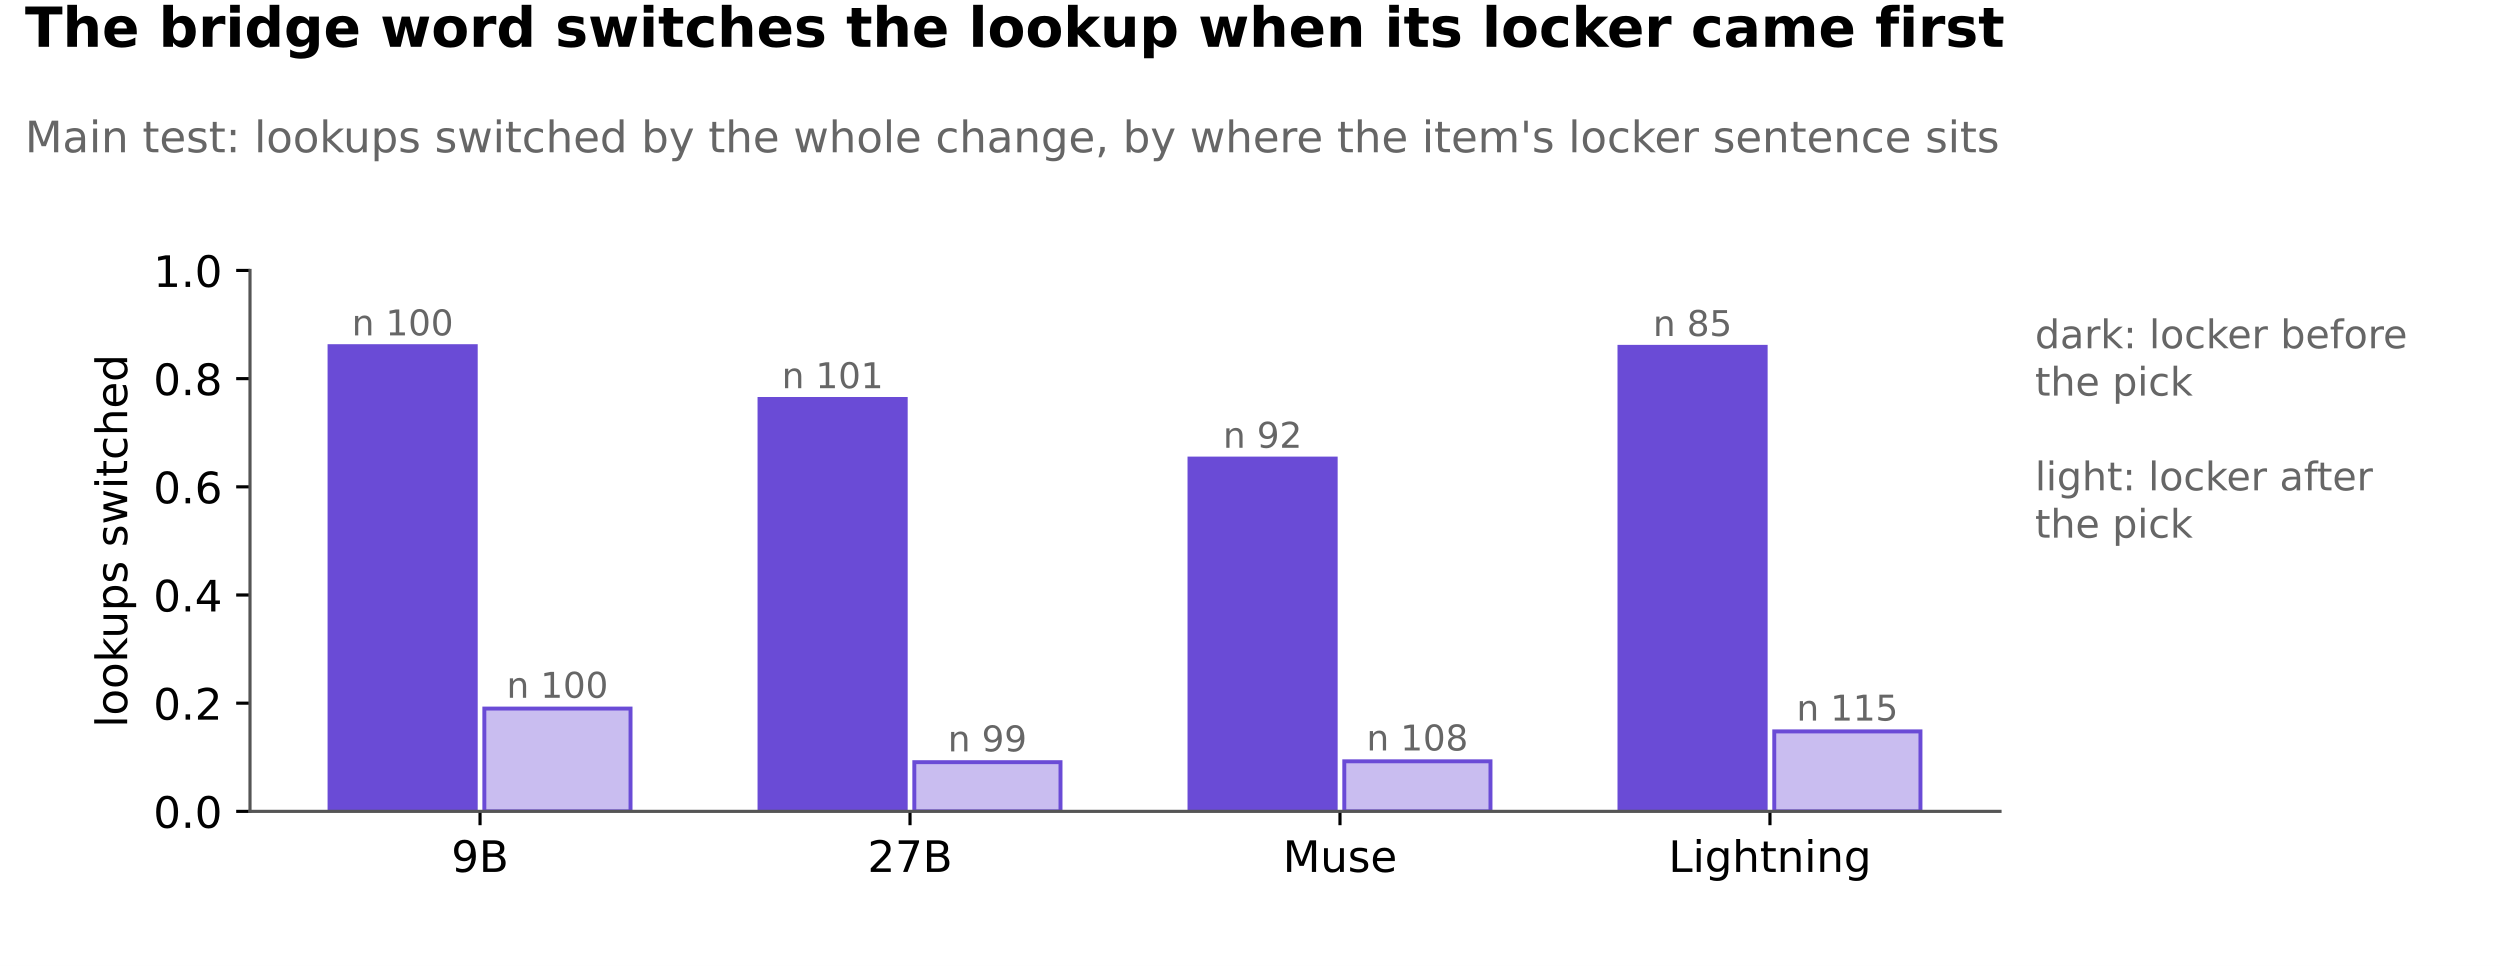
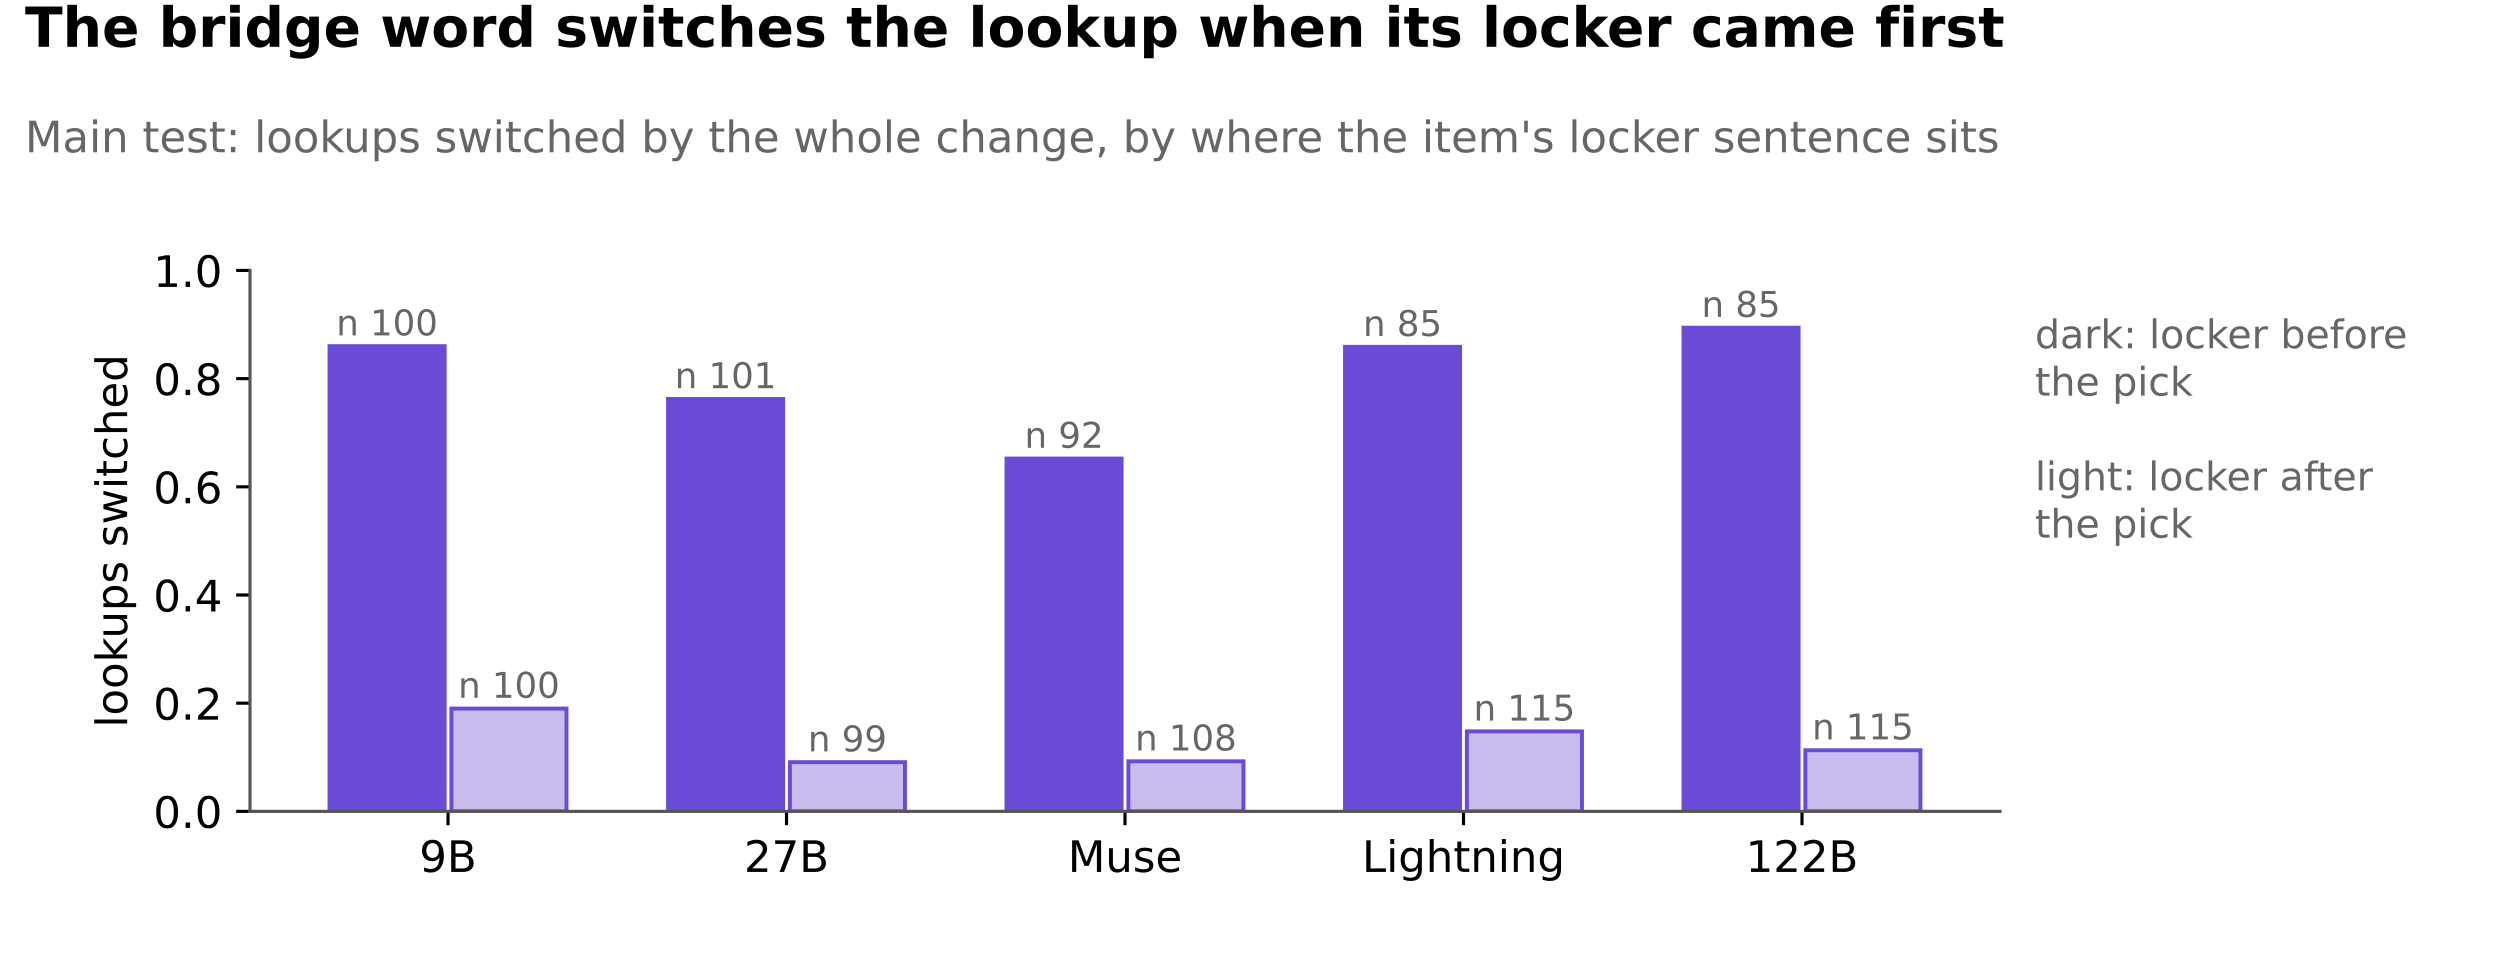
<svg xmlns="http://www.w3.org/2000/svg" xmlns:xlink="http://www.w3.org/1999/xlink" width="633.6pt" height="244.8pt" viewBox="0 0 633.6 244.8" version="1.1">
  <defs>
    <style type="text/css">*{stroke-linejoin: round; stroke-linecap: butt}</style>
  </defs>
  <g id="figure_1">
    <g id="patch_1">
      <path d="M 0 244.8  L 633.6 244.8  L 633.6 0  L 0 0  z " style="fill: #ffffff" />
    </g>
    <g id="axes_1">
      <g id="patch_2">
        <path d="M 63.36 205.632  L 506.88 205.632  L 506.88 68.544  L 63.36 68.544  z " style="fill: #ffffff" />
      </g>
      <g id="patch_3">
-         <path d="M 83.52 205.632  L 120.571 205.632  L 120.571 87.736  L 83.52 87.736  z " clip-path="url(#pfdbfa2a7c1)" style="fill: #6a4bd6; stroke: #6a4bd6; stroke-linejoin: miter" />
+         <path d="M 83.52 205.632  L 112.688 205.632  L 112.688 87.736  L 83.52 87.736  z " clip-path="url(#p47bac89c57)" style="fill: #6a4bd6; stroke: #6a4bd6; stroke-linejoin: miter" />
      </g>
      <g id="patch_4">
-         <path d="M 122.75 205.632  L 159.801 205.632  L 159.801 179.585  L 122.75 179.585  z " clip-path="url(#pfdbfa2a7c1)" style="fill: #c9bdf0; stroke: #6a4bd6; stroke-linejoin: miter" />
+         <path d="M 114.403 205.632  L 143.571 205.632  L 143.571 179.585  L 114.403 179.585  z " clip-path="url(#p47bac89c57)" style="fill: #c9bdf0; stroke: #6a4bd6; stroke-linejoin: miter" />
      </g>
      <g id="patch_5">
-         <path d="M 192.493 205.632  L 229.544 205.632  L 229.544 101.119  L 192.493 101.119  z " clip-path="url(#pfdbfa2a7c1)" style="fill: #6a4bd6; stroke: #6a4bd6; stroke-linejoin: miter" />
+         <path d="M 169.307 205.632  L 198.475 205.632  L 198.475 101.119  L 169.307 101.119  z " clip-path="url(#p47bac89c57)" style="fill: #6a4bd6; stroke: #6a4bd6; stroke-linejoin: miter" />
      </g>
      <g id="patch_6">
-         <path d="M 231.723 205.632  L 268.774 205.632  L 268.774 193.169  L 231.723 193.169  z " clip-path="url(#pfdbfa2a7c1)" style="fill: #c9bdf0; stroke: #6a4bd6; stroke-linejoin: miter" />
+         <path d="M 200.191 205.632  L 229.358 205.632  L 229.358 193.169  L 200.191 193.169  z " clip-path="url(#p47bac89c57)" style="fill: #c9bdf0; stroke: #6a4bd6; stroke-linejoin: miter" />
      </g>
      <g id="patch_7">
-         <path d="M 301.466 205.632  L 338.517 205.632  L 338.517 116.227  L 301.466 116.227  z " clip-path="url(#pfdbfa2a7c1)" style="fill: #6a4bd6; stroke: #6a4bd6; stroke-linejoin: miter" />
+         <path d="M 255.094 205.632  L 284.262 205.632  L 284.262 116.227  L 255.094 116.227  z " clip-path="url(#p47bac89c57)" style="fill: #6a4bd6; stroke: #6a4bd6; stroke-linejoin: miter" />
      </g>
      <g id="patch_8">
-         <path d="M 340.696 205.632  L 377.747 205.632  L 377.747 192.939  L 340.696 192.939  z " clip-path="url(#pfdbfa2a7c1)" style="fill: #c9bdf0; stroke: #6a4bd6; stroke-linejoin: miter" />
+         <path d="M 285.978 205.632  L 315.146 205.632  L 315.146 192.939  L 285.978 192.939  z " clip-path="url(#p47bac89c57)" style="fill: #c9bdf0; stroke: #6a4bd6; stroke-linejoin: miter" />
      </g>
      <g id="patch_9">
-         <path d="M 410.439 205.632  L 447.49 205.632  L 447.49 87.898  L 410.439 87.898  z " clip-path="url(#pfdbfa2a7c1)" style="fill: #6a4bd6; stroke: #6a4bd6; stroke-linejoin: miter" />
+         <path d="M 340.882 205.632  L 370.049 205.632  L 370.049 87.898  L 340.882 87.898  z " clip-path="url(#p47bac89c57)" style="fill: #6a4bd6; stroke: #6a4bd6; stroke-linejoin: miter" />
      </g>
      <g id="patch_10">
-         <path d="M 449.669 205.632  L 486.72 205.632  L 486.72 185.367  L 449.669 185.367  z " clip-path="url(#pfdbfa2a7c1)" style="fill: #c9bdf0; stroke: #6a4bd6; stroke-linejoin: miter" />
+         <path d="M 371.765 205.632  L 400.933 205.632  L 400.933 185.367  L 371.765 185.367  z " clip-path="url(#p47bac89c57)" style="fill: #c9bdf0; stroke: #6a4bd6; stroke-linejoin: miter" />
+       </g>
+       <g id="patch_11">
+         <path d="M 426.669 205.632  L 455.837 205.632  L 455.837 83.059  L 426.669 83.059  z " clip-path="url(#p47bac89c57)" style="fill: #6a4bd6; stroke: #6a4bd6; stroke-linejoin: miter" />
+       </g>
+       <g id="patch_12">
+         <path d="M 457.552 205.632  L 486.72 205.632  L 486.72 190.135  L 457.552 190.135  z " clip-path="url(#p47bac89c57)" style="fill: #c9bdf0; stroke: #6a4bd6; stroke-linejoin: miter" />
      </g>
      <g id="matplotlib.axis_1">
        <g id="xtick_1">
          <g id="line2d_1">
            <defs>
-               <path id="mde9bff1571" d="M 0 0  L 0 3.5  " style="stroke: #000000; stroke-width: 0.8" />
+               <path id="mc85f757ce8" d="M 0 0  L 0 3.5  " style="stroke: #000000; stroke-width: 0.8" />
            </defs>
            <g>
-               <use xlink:href="#mde9bff1571" x="121.661" y="205.632" style="stroke: #000000; stroke-width: 0.8" />
+               <use xlink:href="#mc85f757ce8" x="113.546" y="205.632" style="stroke: #000000; stroke-width: 0.8" />
            </g>
          </g>
          <g id="text_1">
-             <text style="font-size: 11px; font-family: 'DejaVu Sans'; text-anchor: middle" x="121.661" y="220.989" transform="rotate(-0 121.6605 220.9894)">9B</text>
+             <text style="font-size: 11px; font-family: 'DejaVu Sans'; text-anchor: middle" x="113.546" y="220.989" transform="rotate(-0 113.5455 220.9894)">9B</text>
          </g>
        </g>
        <g id="xtick_2">
          <g id="line2d_2">
            <g>
-               <use xlink:href="#mde9bff1571" x="230.634" y="205.632" style="stroke: #000000; stroke-width: 0.8" />
+               <use xlink:href="#mc85f757ce8" x="199.333" y="205.632" style="stroke: #000000; stroke-width: 0.8" />
            </g>
          </g>
          <g id="text_2">
-             <text style="font-size: 11px; font-family: 'DejaVu Sans'; text-anchor: middle" x="230.634" y="220.989" transform="rotate(-0 230.6335 220.9894)">27B</text>
+             <text style="font-size: 11px; font-family: 'DejaVu Sans'; text-anchor: middle" x="199.333" y="220.989" transform="rotate(-0 199.3328 220.9894)">27B</text>
          </g>
        </g>
        <g id="xtick_3">
          <g id="line2d_3">
            <g>
-               <use xlink:href="#mde9bff1571" x="339.606" y="205.632" style="stroke: #000000; stroke-width: 0.8" />
+               <use xlink:href="#mc85f757ce8" x="285.12" y="205.632" style="stroke: #000000; stroke-width: 0.8" />
            </g>
          </g>
          <g id="text_3">
-             <text style="font-size: 11px; font-family: 'DejaVu Sans'; text-anchor: middle" x="339.606" y="220.989" transform="rotate(-0 339.6065 220.9894)">Muse</text>
+             <text style="font-size: 11px; font-family: 'DejaVu Sans'; text-anchor: middle" x="285.12" y="220.989" transform="rotate(-0 285.12 220.9894)">Muse</text>
          </g>
        </g>
        <g id="xtick_4">
          <g id="line2d_4">
            <g>
-               <use xlink:href="#mde9bff1571" x="448.579" y="205.632" style="stroke: #000000; stroke-width: 0.8" />
+               <use xlink:href="#mc85f757ce8" x="370.907" y="205.632" style="stroke: #000000; stroke-width: 0.8" />
            </g>
          </g>
          <g id="text_4">
-             <text style="font-size: 11px; font-family: 'DejaVu Sans'; text-anchor: middle" x="448.579" y="220.99" transform="rotate(-0 448.5795 220.9903)">Lightning</text>
+             <text style="font-size: 11px; font-family: 'DejaVu Sans'; text-anchor: middle" x="370.907" y="220.99" transform="rotate(-0 370.9072 220.9903)">Lightning</text>
+           </g>
+         </g>
+         <g id="xtick_5">
+           <g id="line2d_5">
+             <g>
+               <use xlink:href="#mc85f757ce8" x="456.694" y="205.632" style="stroke: #000000; stroke-width: 0.8" />
+             </g>
+           </g>
+           <g id="text_5">
+             <text style="font-size: 11px; font-family: 'DejaVu Sans'; text-anchor: middle" x="456.694" y="220.989" transform="rotate(-0 456.6945 220.9894)">122B</text>
          </g>
        </g>
      </g>
      <g id="matplotlib.axis_2">
        <g id="ytick_1">
-           <g id="line2d_5">
+           <g id="line2d_6">
            <defs>
-               <path id="m94d3452bf9" d="M 0 0  L -3.5 0  " style="stroke: #000000; stroke-width: 0.8" />
+               <path id="mcf32d57f49" d="M 0 0  L -3.5 0  " style="stroke: #000000; stroke-width: 0.8" />
            </defs>
            <g>
-               <use xlink:href="#m94d3452bf9" x="63.36" y="205.632" style="stroke: #000000; stroke-width: 0.8" />
-             </g>
-           </g>
-           <g id="text_5">
+               <use xlink:href="#mcf32d57f49" x="63.36" y="205.632" style="stroke: #000000; stroke-width: 0.8" />
+             </g>
+           </g>
+           <g id="text_6">
            <text style="font-size: 11px; font-family: 'DejaVu Sans'; text-anchor: end" x="56.36" y="209.811" transform="rotate(-0 56.36 209.8107)">0.0</text>
          </g>
        </g>
        <g id="ytick_2">
-           <g id="line2d_6">
-             <g>
-               <use xlink:href="#m94d3452bf9" x="63.36" y="178.214" style="stroke: #000000; stroke-width: 0.8" />
-             </g>
-           </g>
-           <g id="text_6">
+           <g id="line2d_7">
+             <g>
+               <use xlink:href="#mcf32d57f49" x="63.36" y="178.214" style="stroke: #000000; stroke-width: 0.8" />
+             </g>
+           </g>
+           <g id="text_7">
            <text style="font-size: 11px; font-family: 'DejaVu Sans'; text-anchor: end" x="56.36" y="182.393" transform="rotate(-0 56.36 182.3931)">0.2</text>
          </g>
        </g>
        <g id="ytick_3">
-           <g id="line2d_7">
-             <g>
-               <use xlink:href="#m94d3452bf9" x="63.36" y="150.797" style="stroke: #000000; stroke-width: 0.8" />
-             </g>
-           </g>
-           <g id="text_7">
+           <g id="line2d_8">
+             <g>
+               <use xlink:href="#mcf32d57f49" x="63.36" y="150.797" style="stroke: #000000; stroke-width: 0.8" />
+             </g>
+           </g>
+           <g id="text_8">
            <text style="font-size: 11px; font-family: 'DejaVu Sans'; text-anchor: end" x="56.36" y="154.976" transform="rotate(-0 56.36 154.9755)">0.4</text>
          </g>
        </g>
        <g id="ytick_4">
-           <g id="line2d_8">
-             <g>
-               <use xlink:href="#m94d3452bf9" x="63.36" y="123.379" style="stroke: #000000; stroke-width: 0.8" />
-             </g>
-           </g>
-           <g id="text_8">
+           <g id="line2d_9">
+             <g>
+               <use xlink:href="#mcf32d57f49" x="63.36" y="123.379" style="stroke: #000000; stroke-width: 0.8" />
+             </g>
+           </g>
+           <g id="text_9">
            <text style="font-size: 11px; font-family: 'DejaVu Sans'; text-anchor: end" x="56.36" y="127.558" transform="rotate(-0 56.36 127.5579)">0.6</text>
          </g>
        </g>
        <g id="ytick_5">
-           <g id="line2d_9">
-             <g>
-               <use xlink:href="#m94d3452bf9" x="63.36" y="95.962" style="stroke: #000000; stroke-width: 0.8" />
-             </g>
-           </g>
-           <g id="text_9">
+           <g id="line2d_10">
+             <g>
+               <use xlink:href="#mcf32d57f49" x="63.36" y="95.962" style="stroke: #000000; stroke-width: 0.8" />
+             </g>
+           </g>
+           <g id="text_10">
            <text style="font-size: 11px; font-family: 'DejaVu Sans'; text-anchor: end" x="56.36" y="100.14" transform="rotate(-0 56.36 100.1403)">0.8</text>
          </g>
        </g>
        <g id="ytick_6">
-           <g id="line2d_10">
-             <g>
-               <use xlink:href="#m94d3452bf9" x="63.36" y="68.544" style="stroke: #000000; stroke-width: 0.8" />
-             </g>
-           </g>
-           <g id="text_10">
+           <g id="line2d_11">
+             <g>
+               <use xlink:href="#mcf32d57f49" x="63.36" y="68.544" style="stroke: #000000; stroke-width: 0.8" />
+             </g>
+           </g>
+           <g id="text_11">
            <text style="font-size: 11px; font-family: 'DejaVu Sans'; text-anchor: end" x="56.36" y="72.723" transform="rotate(-0 56.36 72.72271)">1.0</text>
          </g>
        </g>
-         <g id="text_11">
+         <g id="text_12">
          <text style="font-size: 11px; font-family: 'DejaVu Sans'; text-anchor: middle" x="32.224" y="137.088" transform="rotate(-90 32.22398 137.088)">lookups switched</text>
        </g>
      </g>
-       <g id="patch_11">
+       <g id="patch_13">
        <path d="M 63.36 205.632  L 63.36 68.544  " style="fill: none; stroke: #555555; stroke-width: 0.8; stroke-linejoin: miter; stroke-linecap: square" />
      </g>
-       <g id="patch_12">
+       <g id="patch_14">
        <path d="M 63.36 205.632  L 506.88 205.632  " style="fill: none; stroke: #555555; stroke-width: 0.8; stroke-linejoin: miter; stroke-linecap: square" />
      </g>
-       <g id="text_12">
-         <text style="font-size: 9px; font-family: 'DejaVu Sans'; text-anchor: middle; fill: #666666" x="102.045" y="84.995" transform="rotate(-0 102.0454 84.99456)">n 100</text>
-       </g>
      <g id="text_13">
-         <text style="font-size: 9px; font-family: 'DejaVu Sans'; text-anchor: middle; fill: #666666" x="141.276" y="176.844" transform="rotate(-0 141.2757 176.8435)">n 100</text>
+         <text style="font-size: 9px; font-family: 'DejaVu Sans'; text-anchor: middle; fill: #666666" x="98.104" y="84.995" transform="rotate(-0 98.10383 84.99456)">n 100</text>
      </g>
      <g id="text_14">
-         <text style="font-size: 9px; font-family: 'DejaVu Sans'; text-anchor: middle; fill: #666666" x="211.018" y="98.378" transform="rotate(-0 211.0184 98.37761)">n 101</text>
+         <text style="font-size: 9px; font-family: 'DejaVu Sans'; text-anchor: middle; fill: #666666" x="128.987" y="176.844" transform="rotate(-0 128.9872 176.8435)">n 100</text>
      </g>
      <g id="text_15">
-         <text style="font-size: 9px; font-family: 'DejaVu Sans'; text-anchor: middle; fill: #666666" x="250.249" y="190.428" transform="rotate(-0 250.2486 190.4277)">n 99</text>
+         <text style="font-size: 9px; font-family: 'DejaVu Sans'; text-anchor: middle; fill: #666666" x="183.891" y="98.378" transform="rotate(-0 183.8911 98.37761)">n 101</text>
      </g>
      <g id="text_16">
-         <text style="font-size: 9px; font-family: 'DejaVu Sans'; text-anchor: middle; fill: #666666" x="319.991" y="113.485" transform="rotate(-0 319.9914 113.485)">n 92</text>
+         <text style="font-size: 9px; font-family: 'DejaVu Sans'; text-anchor: middle; fill: #666666" x="214.774" y="190.428" transform="rotate(-0 214.7745 190.4277)">n 99</text>
      </g>
      <g id="text_17">
-         <text style="font-size: 9px; font-family: 'DejaVu Sans'; text-anchor: middle; fill: #666666" x="359.222" y="190.197" transform="rotate(-0 359.2216 190.1969)">n 108</text>
+         <text style="font-size: 9px; font-family: 'DejaVu Sans'; text-anchor: middle; fill: #666666" x="269.678" y="113.485" transform="rotate(-0 269.6783 113.485)">n 92</text>
      </g>
      <g id="text_18">
-         <text style="font-size: 9px; font-family: 'DejaVu Sans'; text-anchor: middle; fill: #666666" x="428.964" y="85.156" transform="rotate(-0 428.9643 85.15584)">n 85</text>
+         <text style="font-size: 9px; font-family: 'DejaVu Sans'; text-anchor: middle; fill: #666666" x="300.562" y="190.197" transform="rotate(-0 300.5617 190.1969)">n 108</text>
      </g>
      <g id="text_19">
-         <text style="font-size: 9px; font-family: 'DejaVu Sans'; text-anchor: middle; fill: #666666" x="468.195" y="182.625" transform="rotate(-0 468.1946 182.6251)">n 115</text>
+         <text style="font-size: 9px; font-family: 'DejaVu Sans'; text-anchor: middle; fill: #666666" x="355.466" y="85.156" transform="rotate(-0 355.4655 85.15584)">n 85</text>
      </g>
      <g id="text_20">
+         <text style="font-size: 9px; font-family: 'DejaVu Sans'; text-anchor: middle; fill: #666666" x="386.349" y="182.625" transform="rotate(-0 386.3489 182.6251)">n 115</text>
+       </g>
+       <g id="text_21">
+         <text style="font-size: 9px; font-family: 'DejaVu Sans'; text-anchor: middle; fill: #666666" x="441.253" y="80.317" transform="rotate(-0 441.2528 80.31744)">n 85</text>
+       </g>
+       <g id="text_22">
+         <text style="font-size: 9px; font-family: 'DejaVu Sans'; text-anchor: middle; fill: #666666" x="472.136" y="187.393" transform="rotate(-0 472.1362 187.3933)">n 115</text>
+       </g>
+       <g id="text_23">
        <text style="font-size: 10px; font-family: 'DejaVu Sans'; fill: #666666" transform="translate(515.7504 88.26337)">dark: locker before</text>
        <text style="font-size: 10px; font-family: 'DejaVu Sans'; fill: #666666" transform="translate(515.7504 100.2661)">the pick</text>
        <text style="font-size: 10px; font-family: 'DejaVu Sans'; fill: #666666" transform="translate(515.7504 112.2681)" />
        <text style="font-size: 10px; font-family: 'DejaVu Sans'; fill: #666666" transform="translate(515.7504 124.2708)">light: locker after</text>
        <text style="font-size: 10px; font-family: 'DejaVu Sans'; fill: #666666" transform="translate(515.7504 136.2735)">the pick</text>
      </g>
    </g>
-     <g id="text_21">
+     <g id="text_24">
      <text style="font-weight: 700; font-size: 14px; font-family: 'DejaVu Sans'; text-anchor: start" x="6.336" y="11.862" transform="rotate(-0 6.336 11.86181)">The bridge word switches the lookup when its locker came first</text>
    </g>
-     <g id="text_22">
+     <g id="text_25">
      <text style="font-size: 11px; font-family: 'DejaVu Sans'; text-anchor: start; fill: #666666" x="6.336" y="38.598" transform="rotate(-0 6.336 38.59828)">Main test: lookups switched by the whole change, by where the item's locker sentence sits</text>
    </g>
  </g>
  <defs>
-     <clipPath id="pfdbfa2a7c1">
+     <clipPath id="p47bac89c57">
      <rect x="63.36" y="68.544" width="443.52" height="137.088" />
    </clipPath>
  </defs>
</svg>
